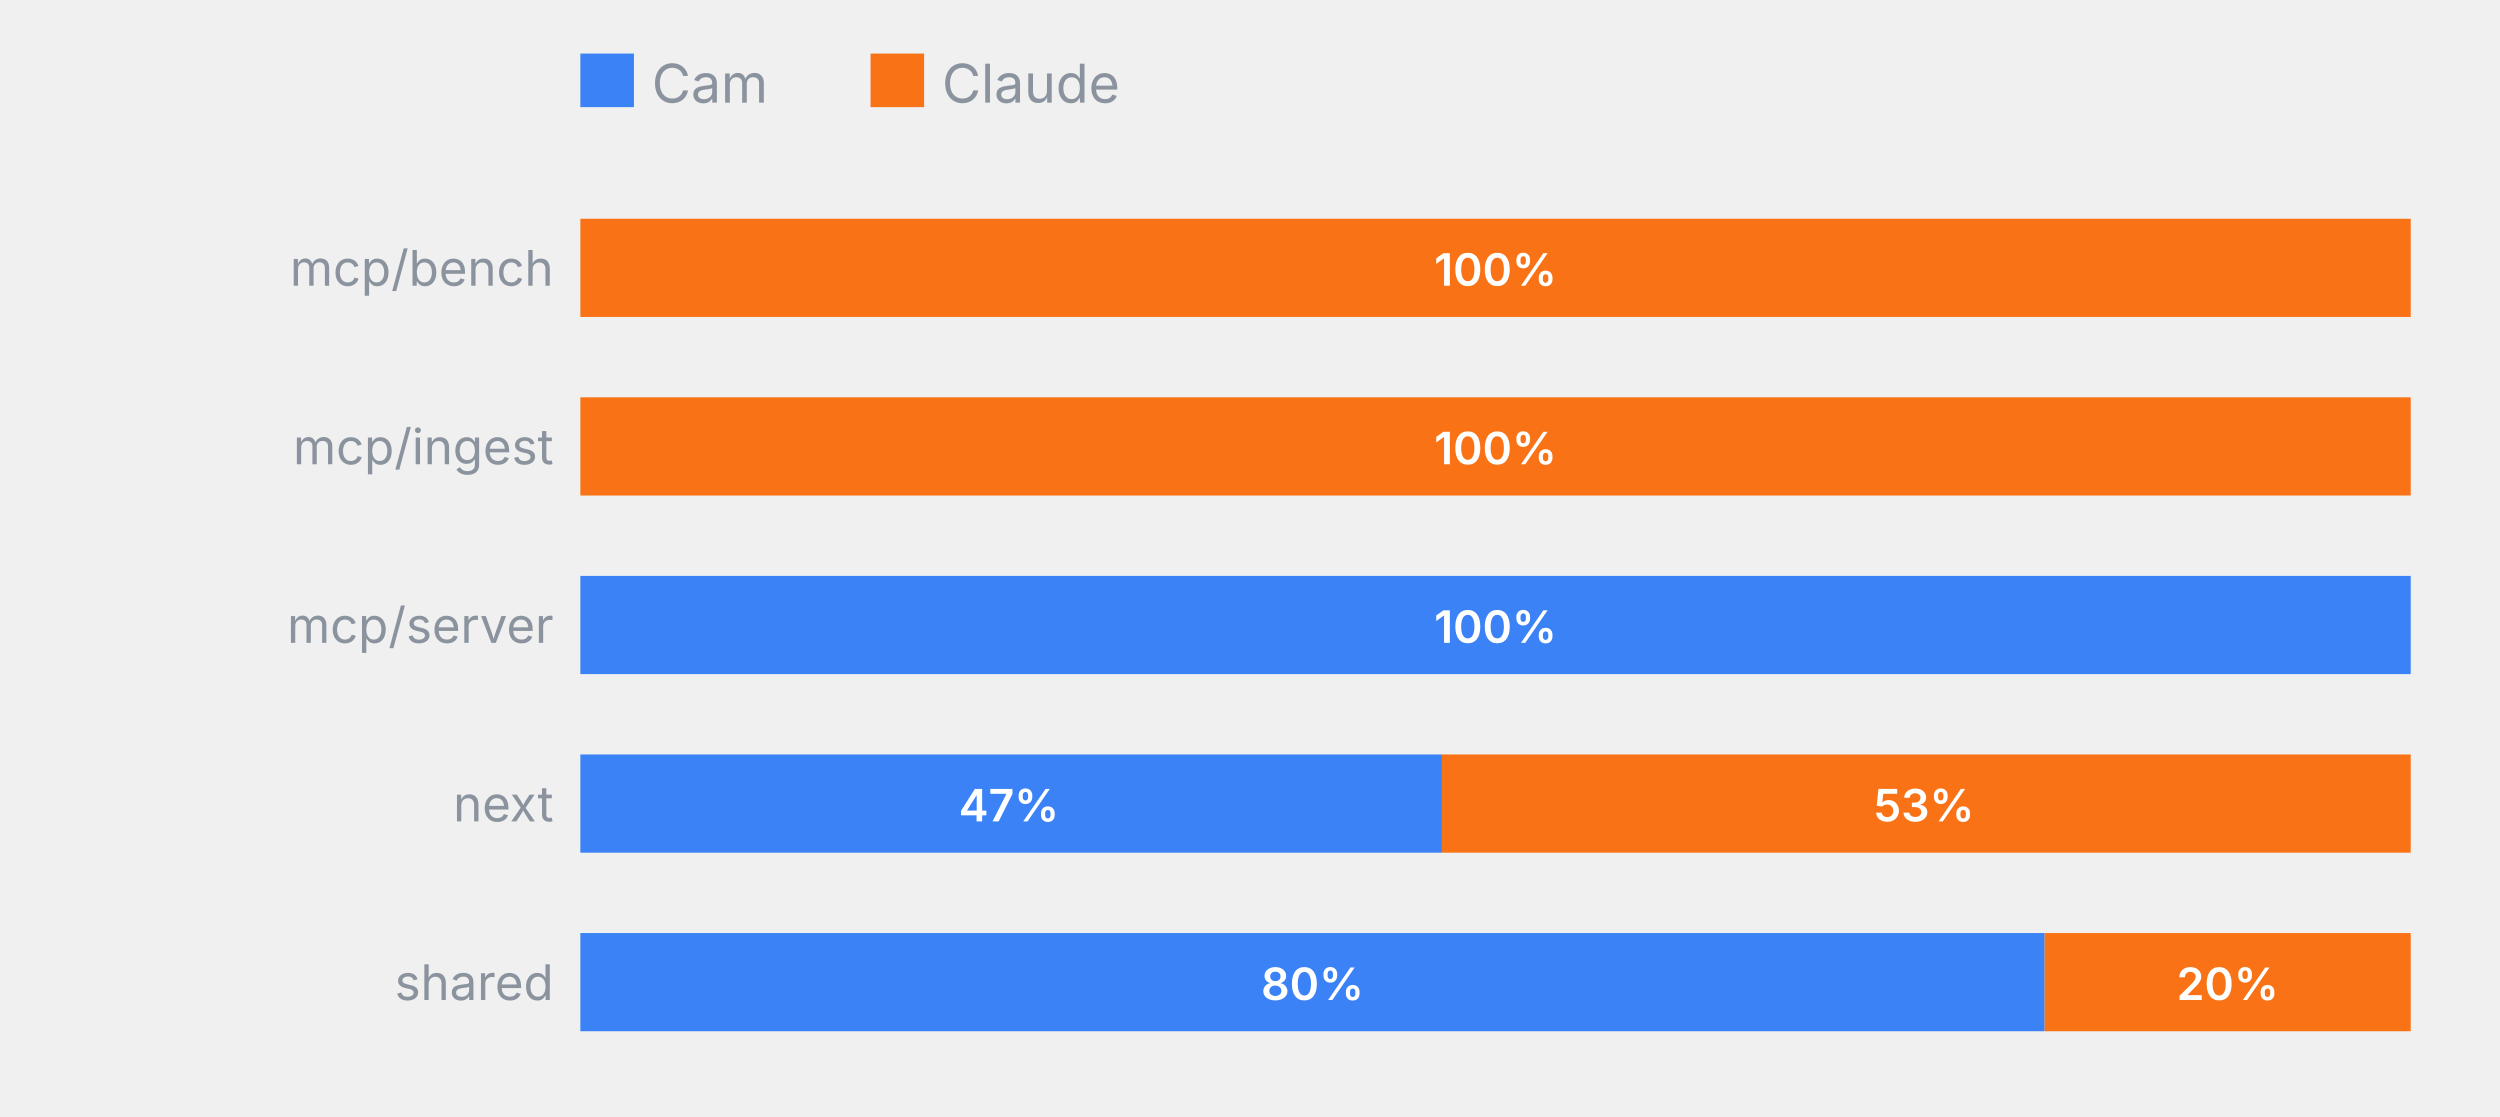
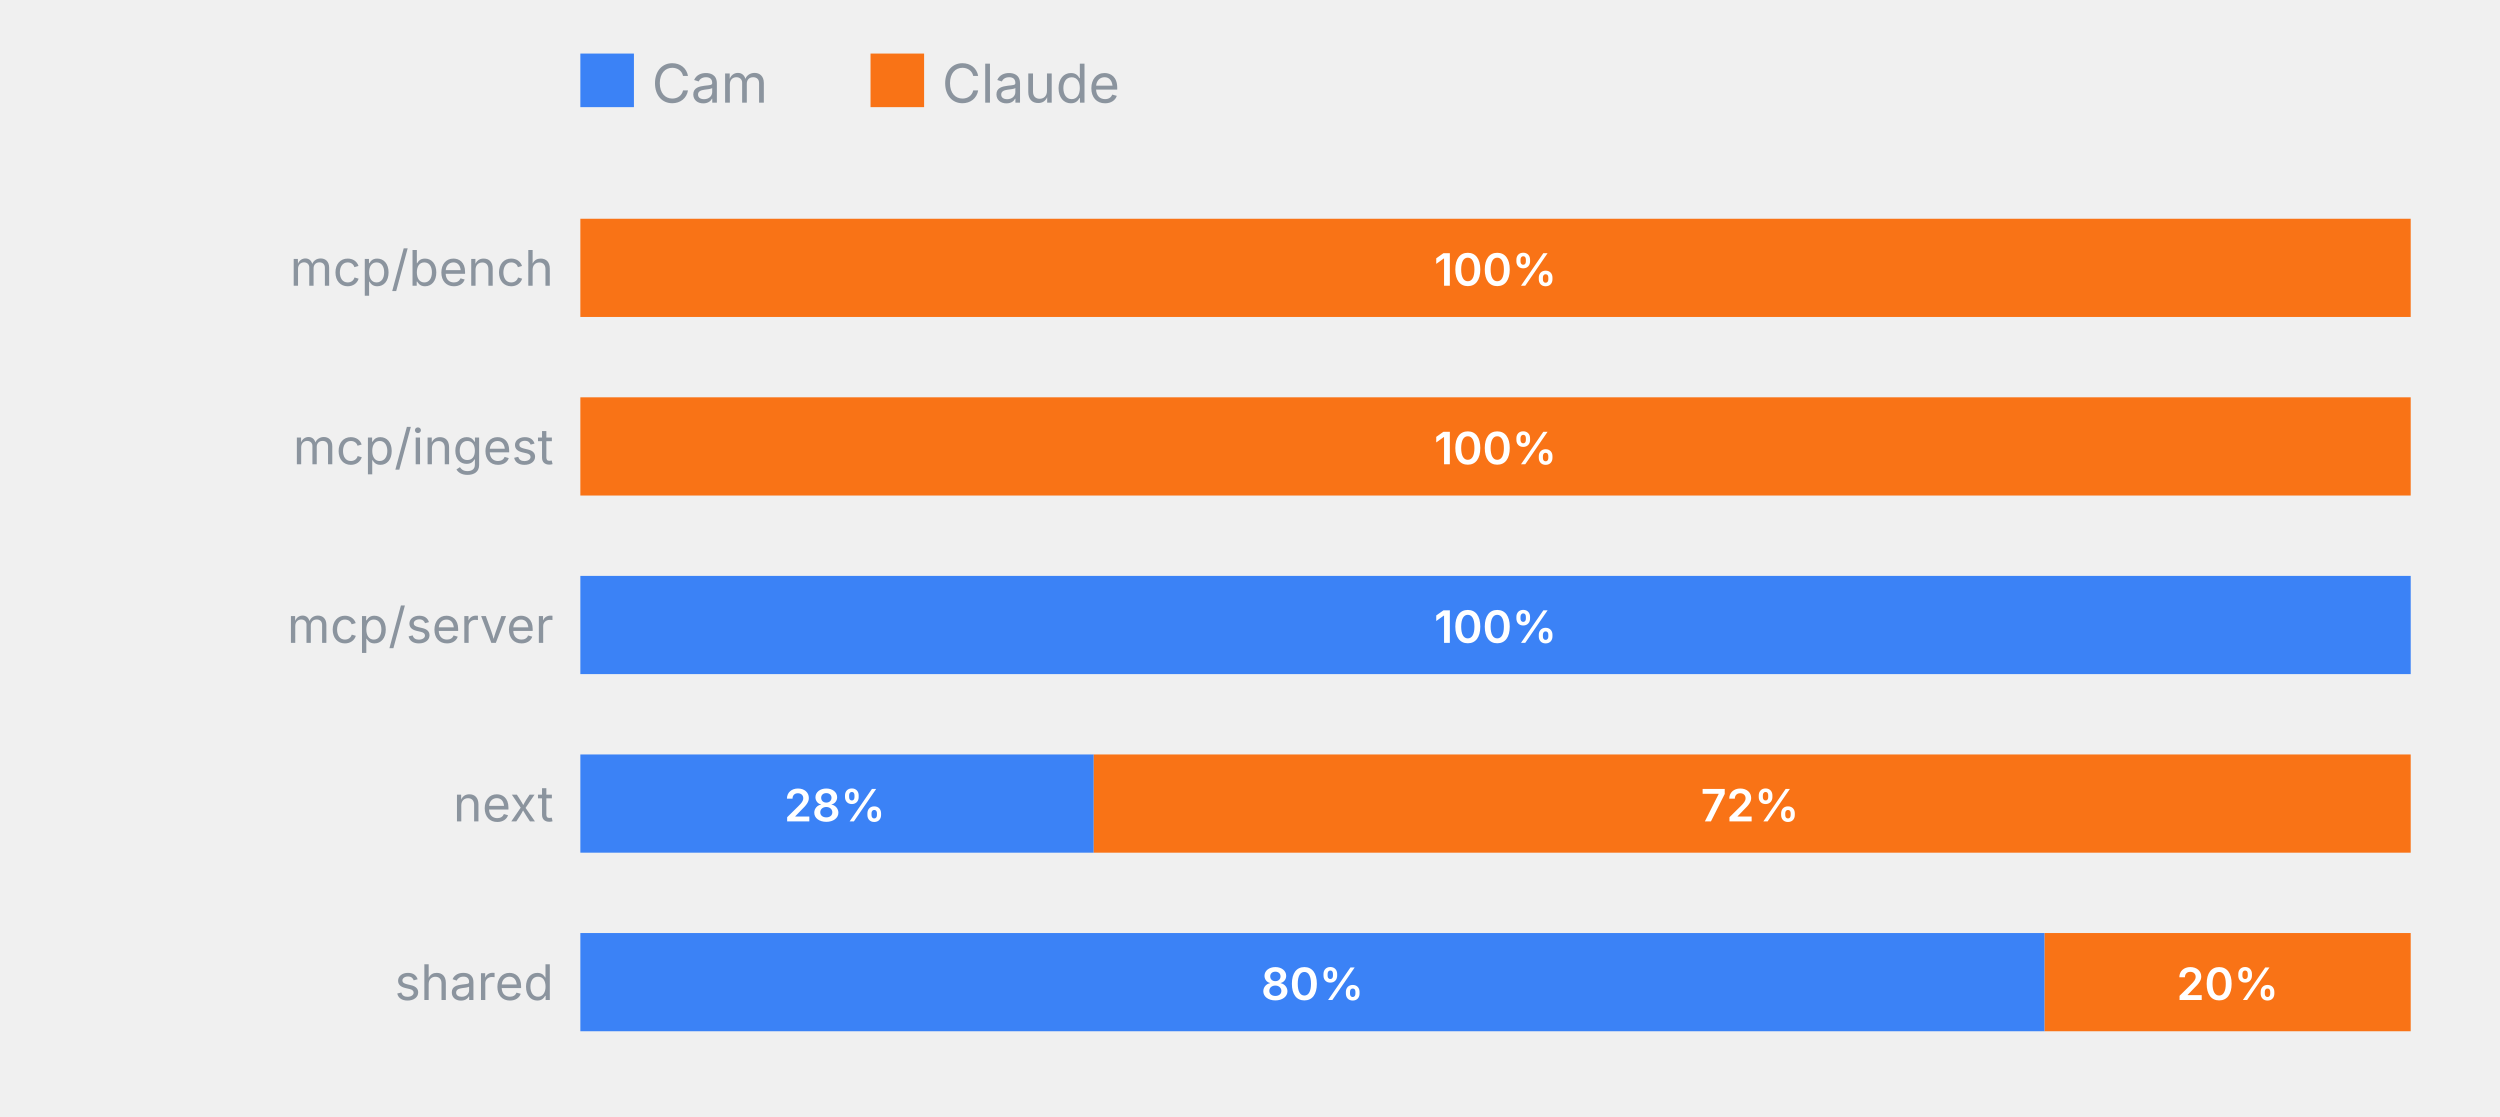
<svg xmlns="http://www.w3.org/2000/svg" width="560" height="250">
  <style>
  text { font-family: -apple-system, BlinkMacSystemFont, "Segoe UI", monospace; }
  .lbl { fill: #8b949e; font-size: 11px; }
  .pct { fill: #fff; font-size: 10px; font-weight: 600; }
  .leg { fill: #8b949e; font-size: 12px; }
</style>
  <rect x="130" y="12" width="12" height="12" fill="#3b82f6" />
  <text class="leg" x="146" y="23">Cam</text>
  <rect x="195" y="12" width="12" height="12" fill="#f97316" />
  <text class="leg" x="211" y="23">Claude</text>
  <text class="lbl" x="124" y="64" text-anchor="end">mcp/bench</text>
  <rect x="130" y="49" width="410" height="22" fill="#f97316" />
  <text class="pct" x="335" y="64" text-anchor="middle">100%</text>
  <text class="lbl" x="124" y="104" text-anchor="end">mcp/ingest</text>
  <rect x="130" y="89" width="410" height="22" fill="#f97316" />
  <text class="pct" x="335" y="104" text-anchor="middle">100%</text>
  <text class="lbl" x="124" y="144" text-anchor="end">mcp/server</text>
  <rect x="130" y="129" width="410" height="22" fill="#3b82f6" />
  <text class="pct" x="335" y="144" text-anchor="middle">100%</text>
  <text class="lbl" x="124" y="184" text-anchor="end">next</text>
-   <rect x="130" y="169" width="193" height="22" fill="#3b82f6" />
-   <text class="pct" x="226" y="184" text-anchor="middle">47%</text>
-   <rect x="323" y="169" width="217" height="22" fill="#f97316" />
-   <text class="pct" x="431" y="184" text-anchor="middle">53%</text>
+   <rect x="130" y="169" width="115" height="22" fill="#3b82f6" />
+   <text class="pct" x="187" y="184" text-anchor="middle">28%</text>
+   <rect x="245" y="169" width="295" height="22" fill="#f97316" />
+   <text class="pct" x="392" y="184" text-anchor="middle">72%</text>
  <text class="lbl" x="124" y="224" text-anchor="end">shared</text>
  <rect x="130" y="209" width="328" height="22" fill="#3b82f6" />
  <text class="pct" x="294" y="224" text-anchor="middle">80%</text>
  <rect x="458" y="209" width="82" height="22" fill="#f97316" />
  <text class="pct" x="499" y="224" text-anchor="middle">20%</text>
</svg>
